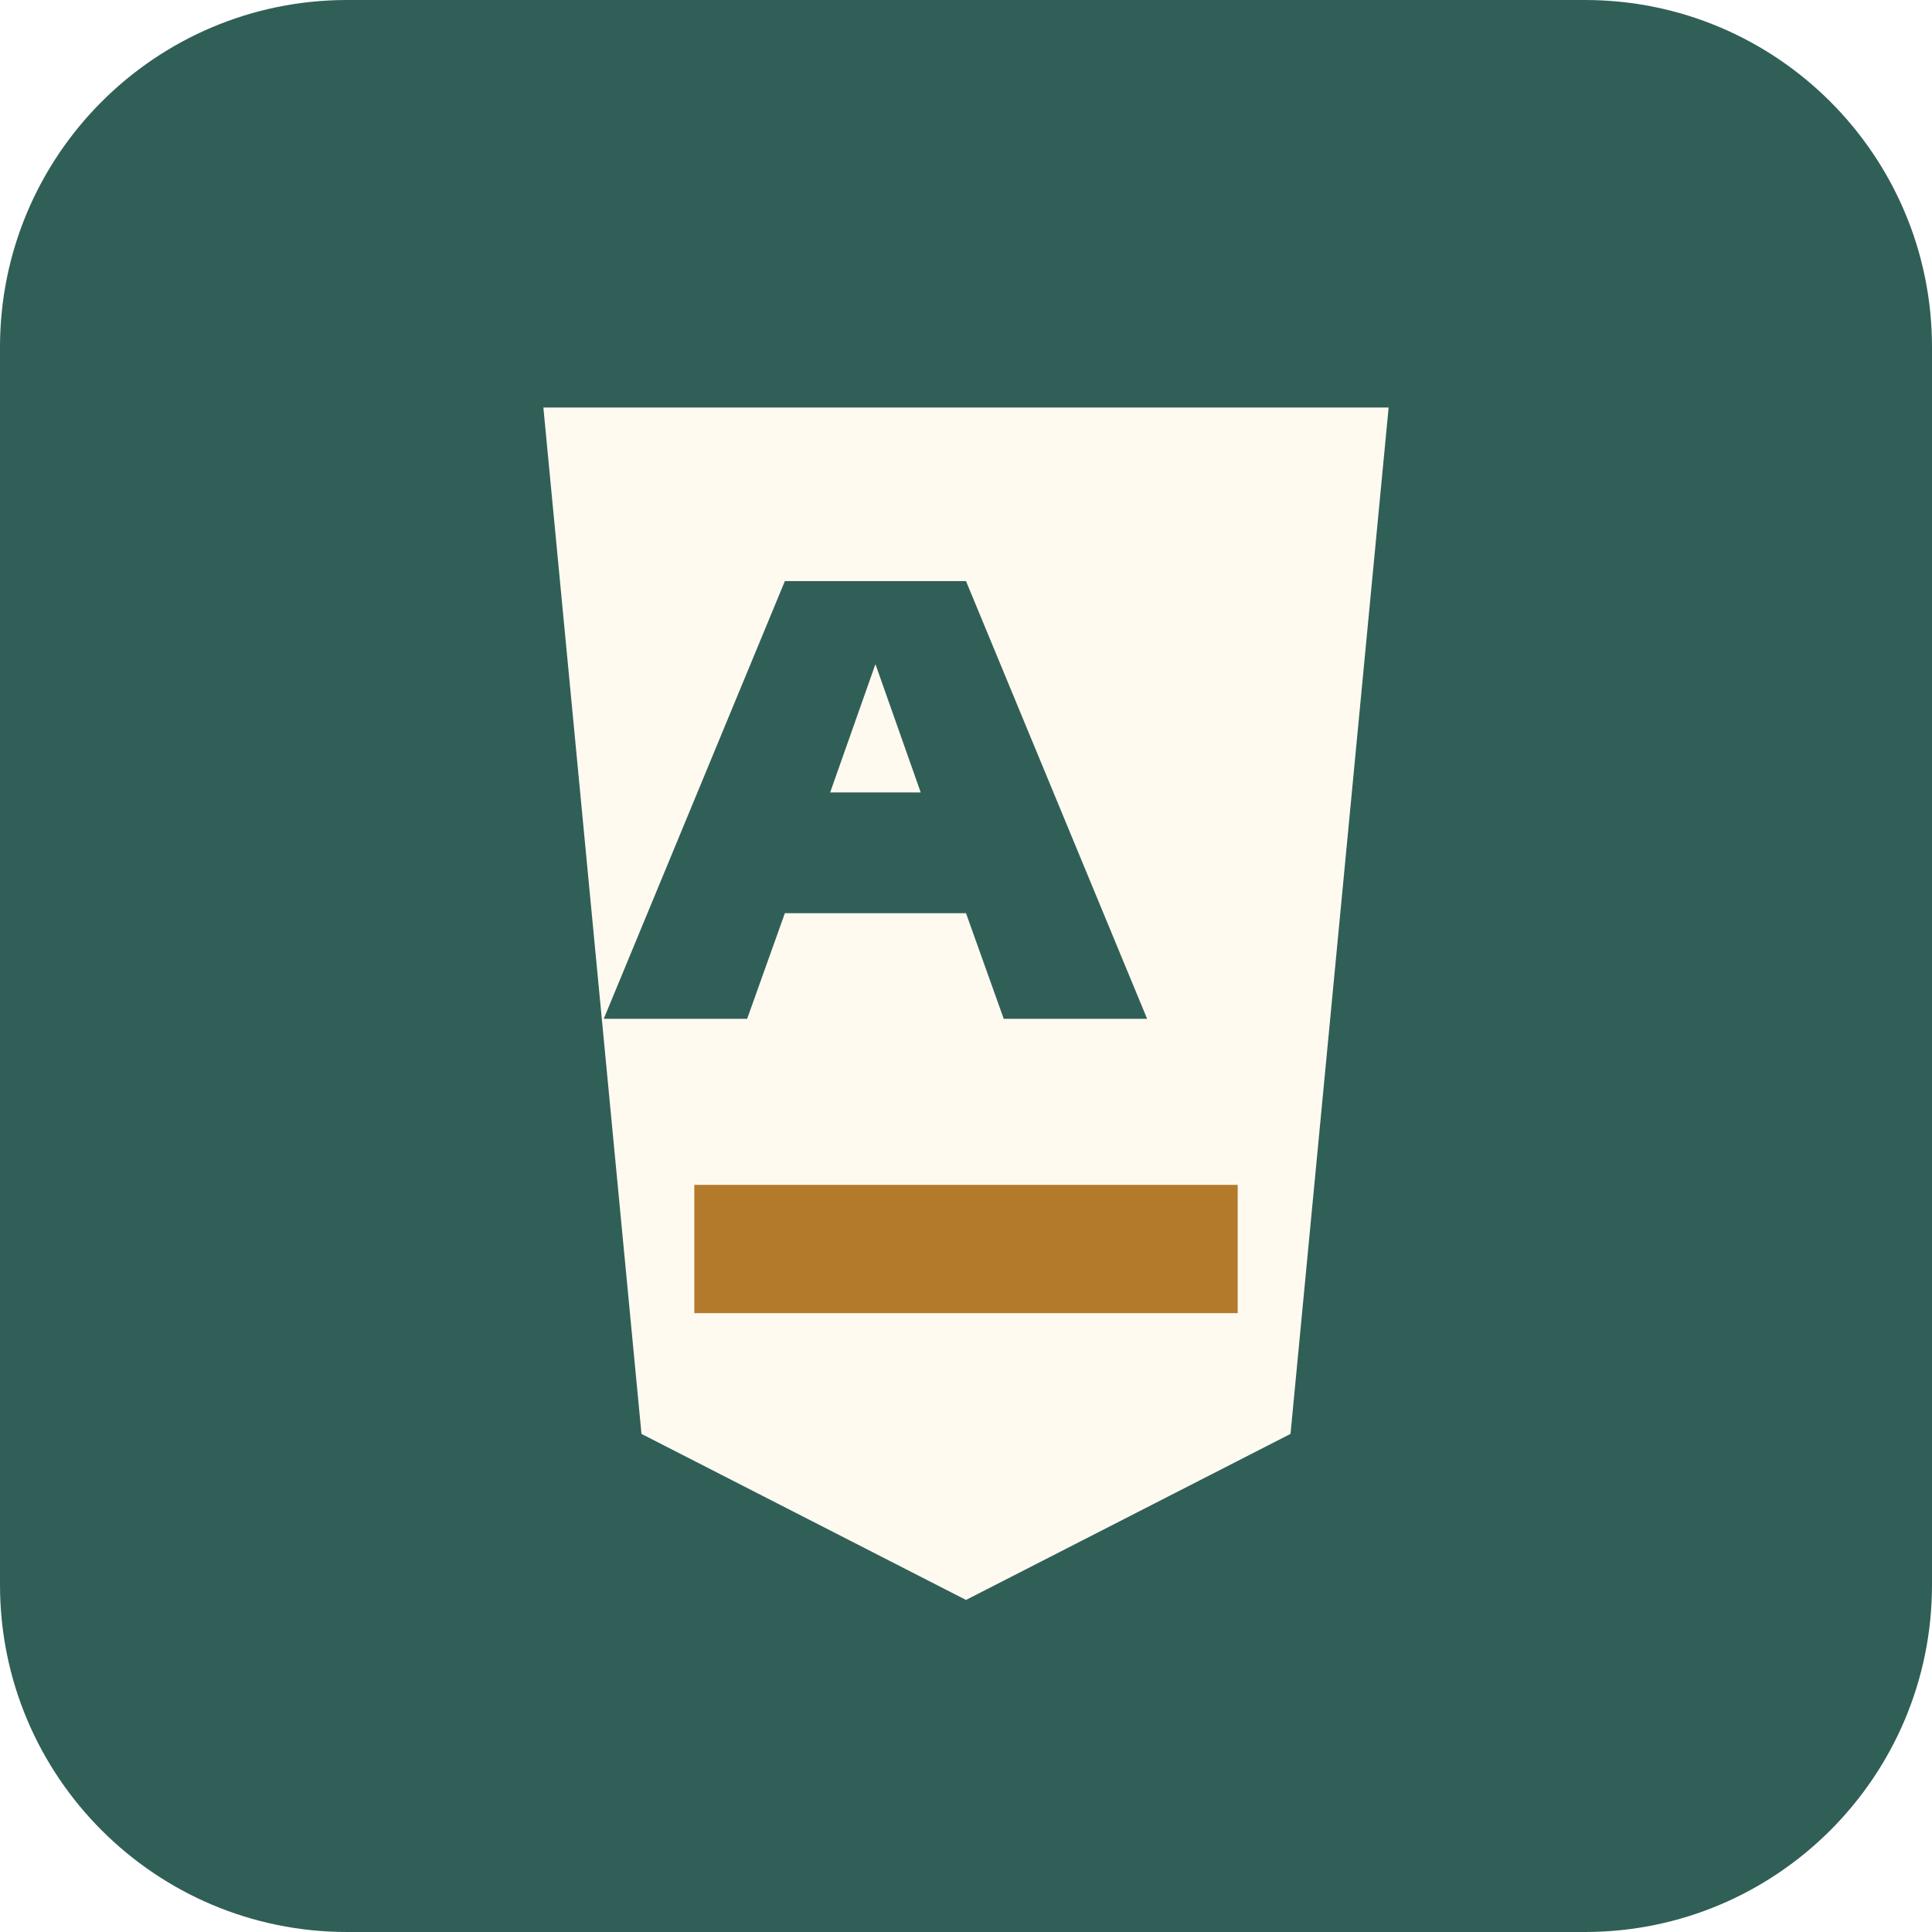
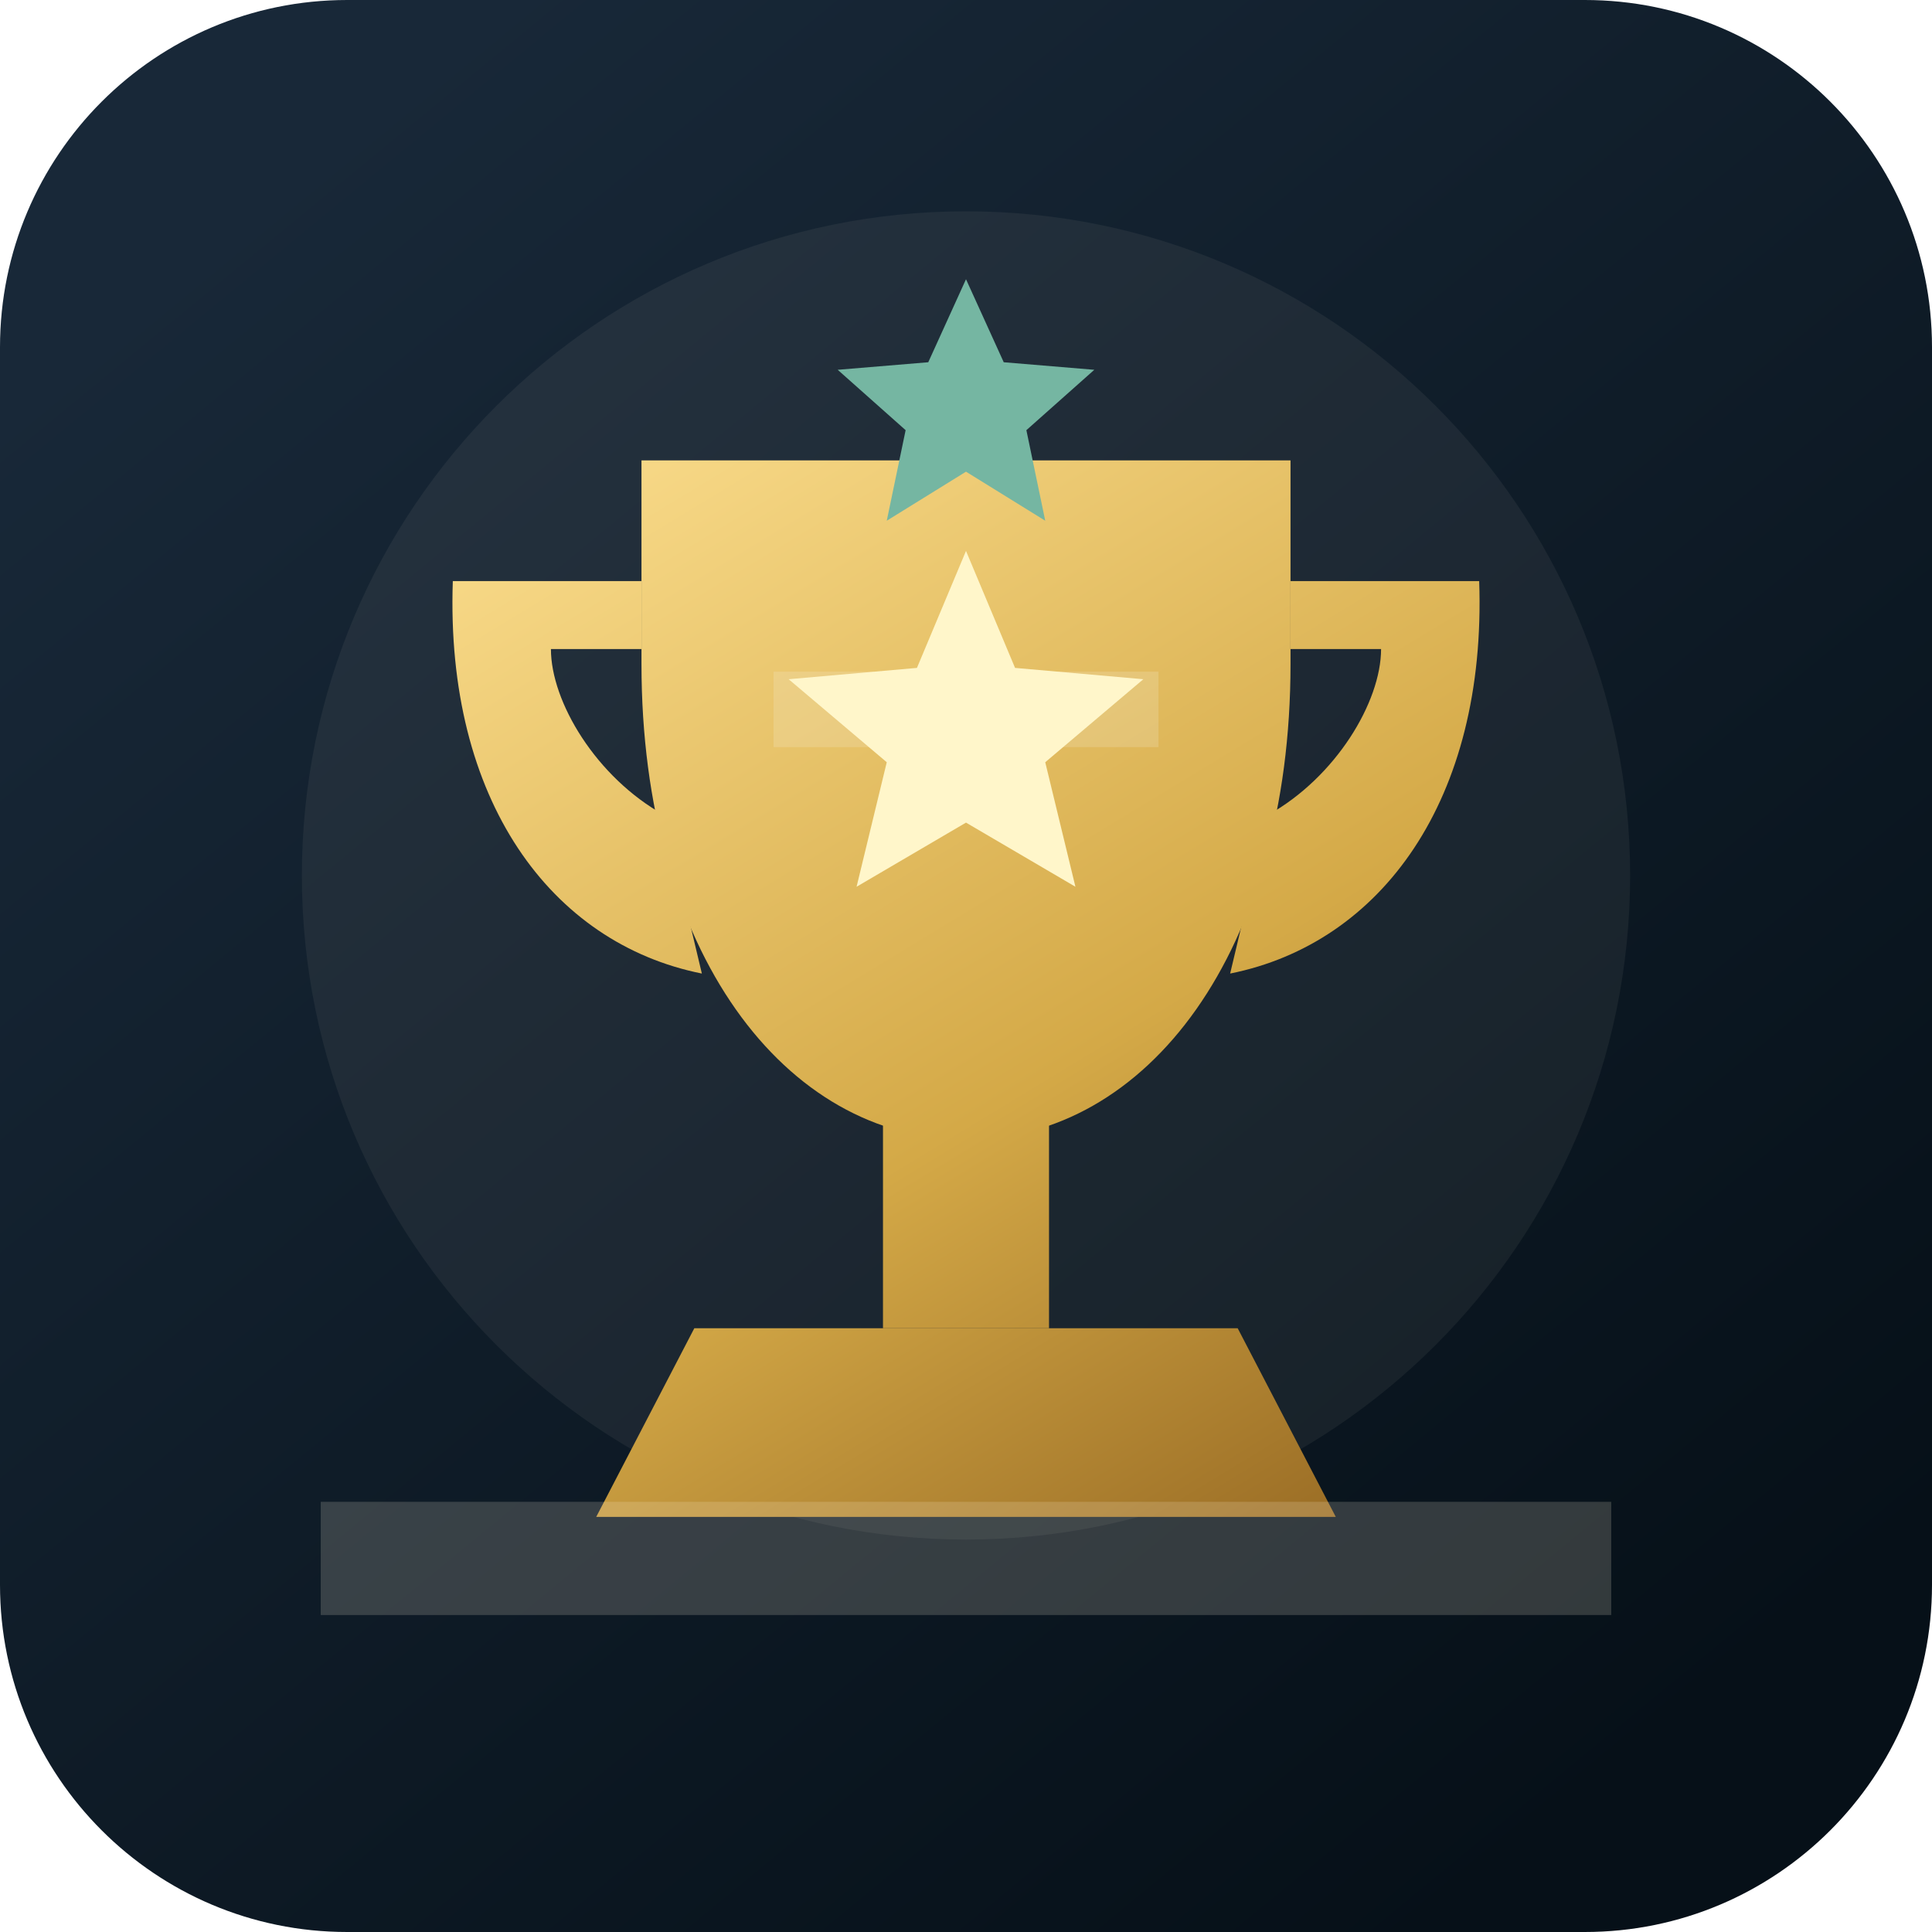
<svg xmlns="http://www.w3.org/2000/svg" viewBox="0 0 512 512">
-   <rect width="512" height="512" rx="92" fill="#305f57" />
-   <path d="M144 108h224l-26 272-86 44-86-44-26-272Z" fill="#fffaf0" />
-   <path d="M256 154 304 270h-38l-10-28h-48l-10 28h-38l48-116h48Zm-36 56h24l-12-34-12 34Z" fill="#305f57" />
-   <path d="M184 314h144v34H184v-34Z" fill="#b37a2c" />
+   <defs>
+     <linearGradient id="bg" x1="80" y1="42" x2="432" y2="470" gradientUnits="userSpaceOnUse">
+       <stop stop-color="#182838" />
+       <stop offset="1" stop-color="#061018" />
+     </linearGradient>
+     <linearGradient id="gold" x1="146" y1="82" x2="362" y2="438" gradientUnits="userSpaceOnUse">
+       <stop stop-color="#ffe395" />
+       <stop offset=".58" stop-color="#d4a947" />
+       <stop offset="1" stop-color="#8d5f1d" />
+     </linearGradient>
+   </defs>
+   <rect width="512" height="512" rx="92" fill="url(#bg)" />
+   <circle cx="256" cy="232" r="176" fill="#f7efda" opacity=".06" />
+   <path d="M170 122h172v54c0 76-38 126-86 126s-86-50-86-126v-54Z" fill="url(#gold)" />
+   <path d="M170 154h-50c-2 58 26 96 66 104l-10-42c-18-10-30-30-30-44h24v-18Zm172 0h50c2 58-26 96-66 104l10-42c18-10 30-30 30-44h-24v-18Z" fill="url(#gold)" />
+   <path d="M234 298h44v54h-44v-54Z" fill="url(#gold)" />
+   <path d="M184 352h144l26 50H158l26-50Z" fill="url(#gold)" />
+   <path d="M85 398h342v30H85v-30Z" fill="#f7efda" opacity=".18" />
+   <path d="M205 178h102v20H205v-20Z" fill="#f7efda" opacity=".2" />
+   <path d="M256 146l13 31 34 3-26 22 8 33-29-17-29 17 8-33-26-22 34-3 13-31Z" fill="#fff6ca" />
+   <path d="M256 74l10 22 24 2-18 16 5 24-21-13-21 13 5-24-18-16 24-2 10-22Z" fill="#75b6a2" />
</svg>
